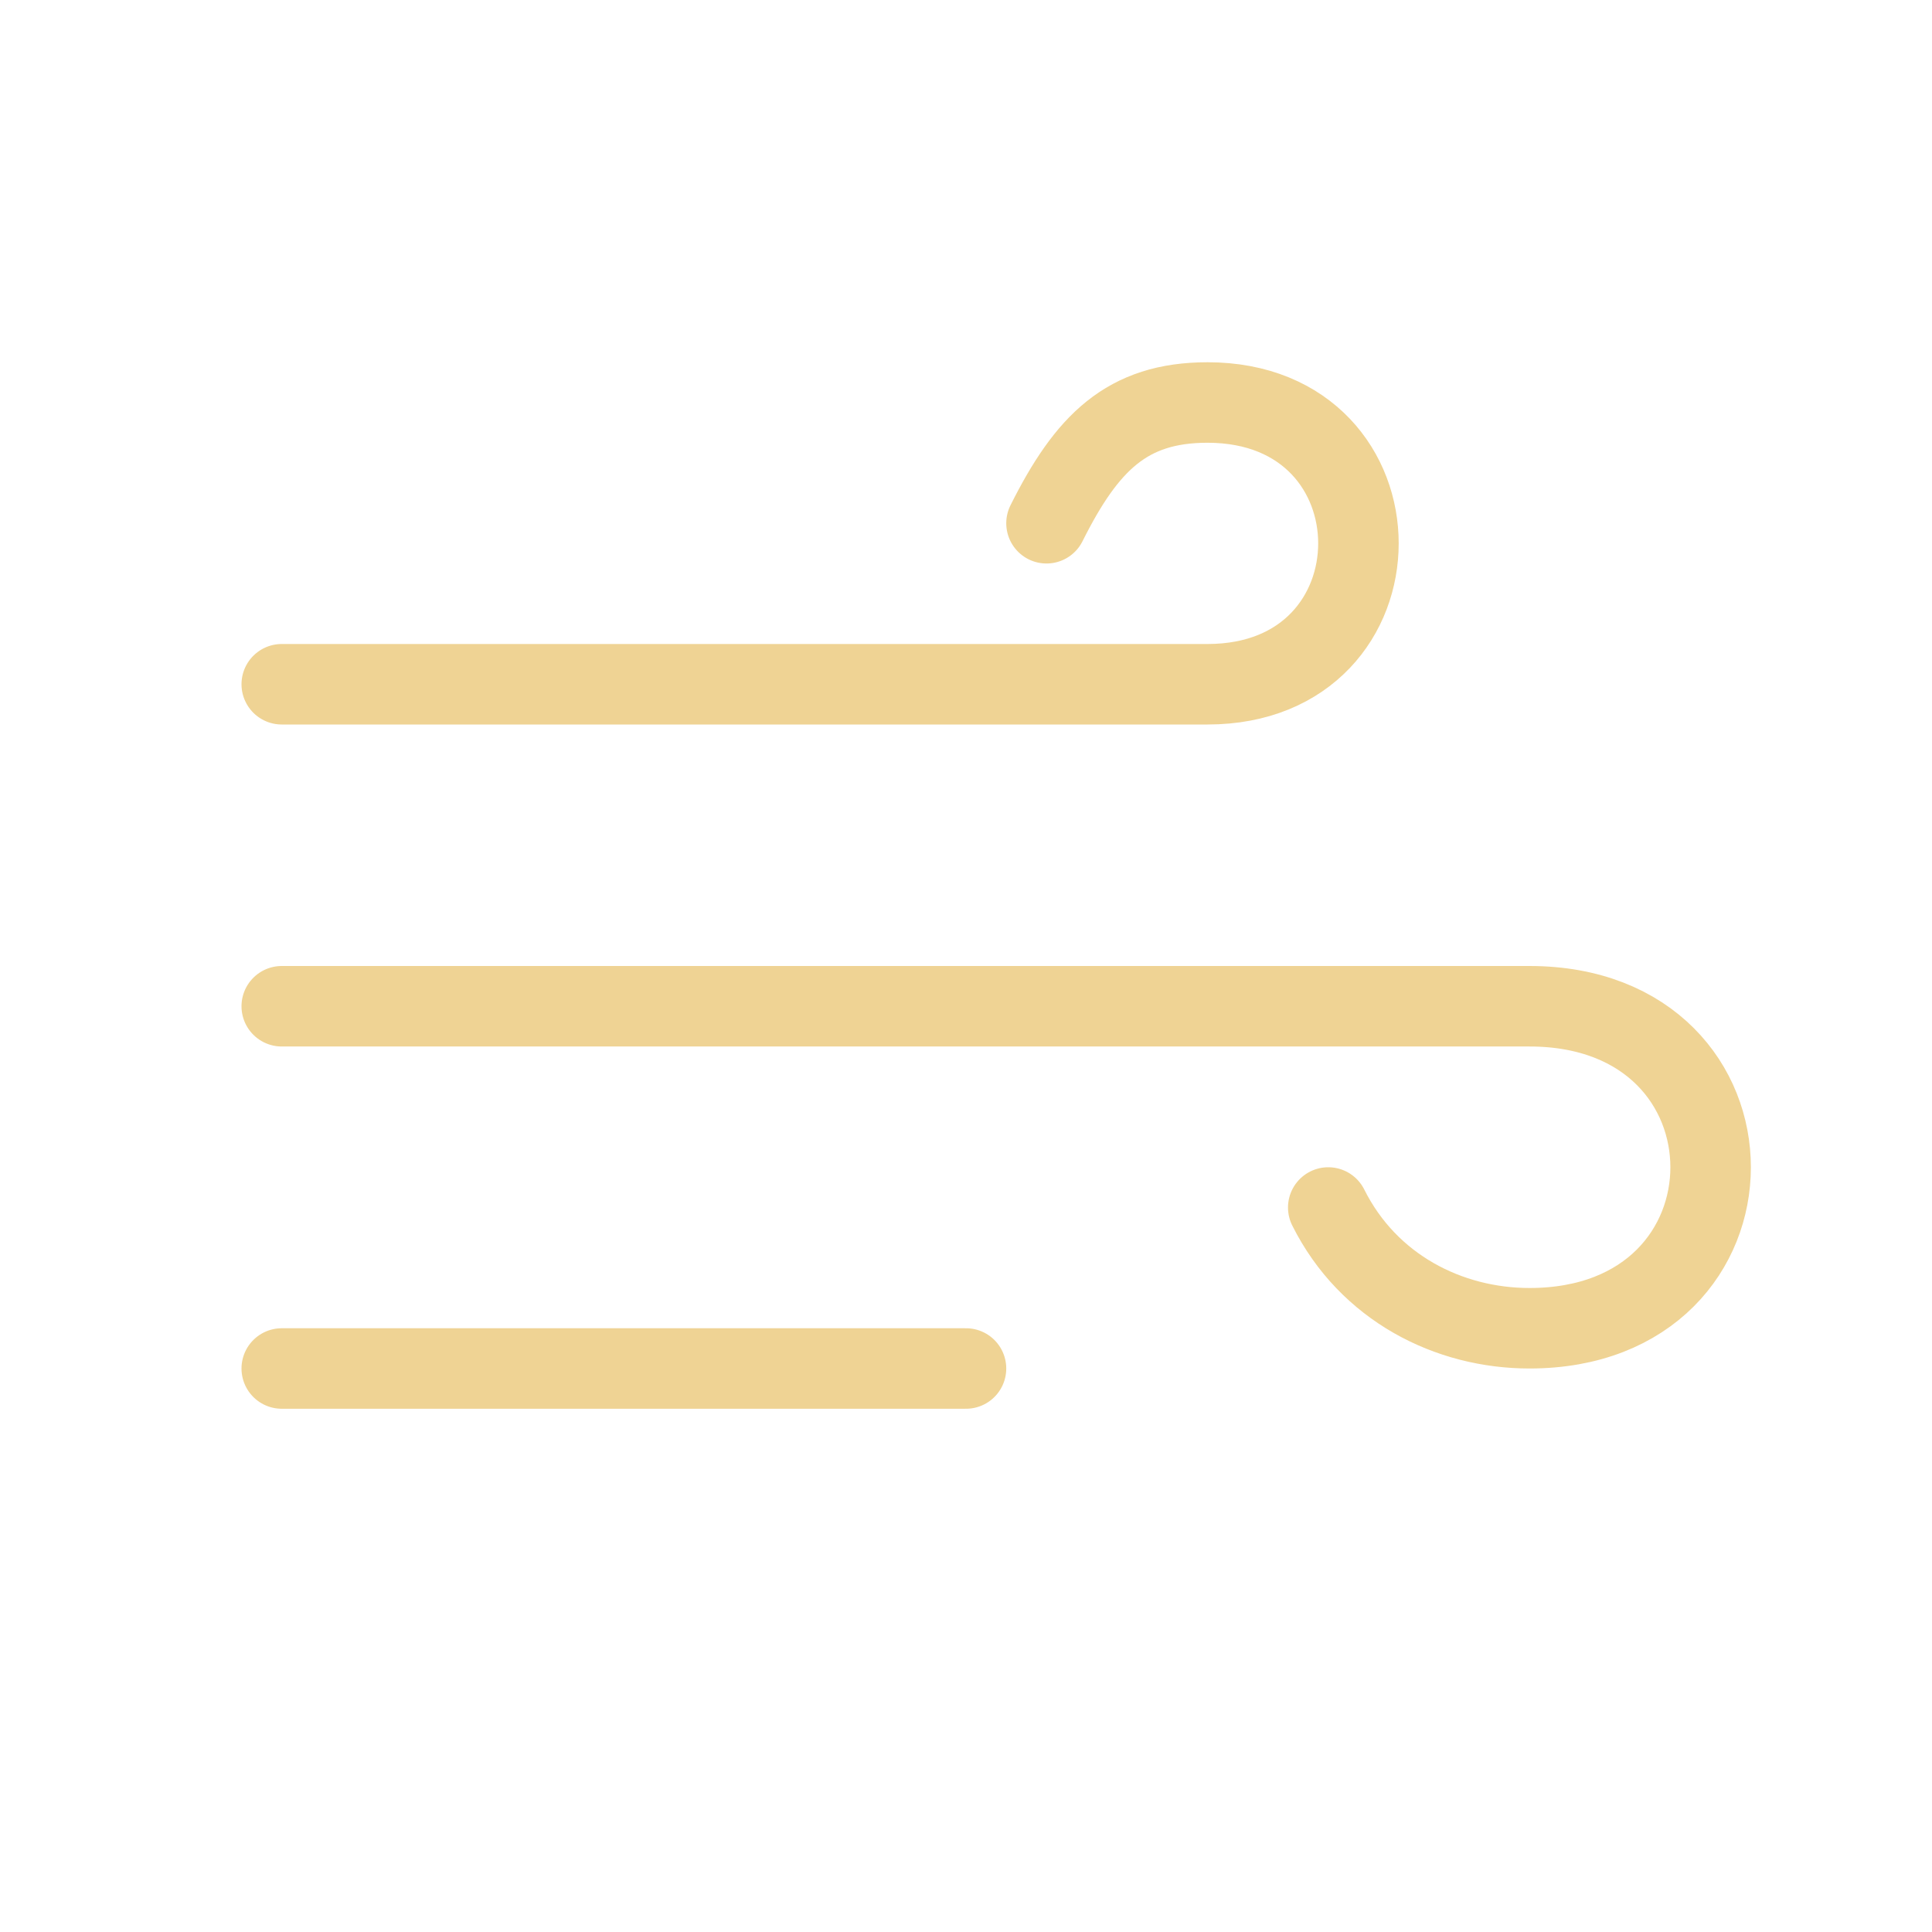
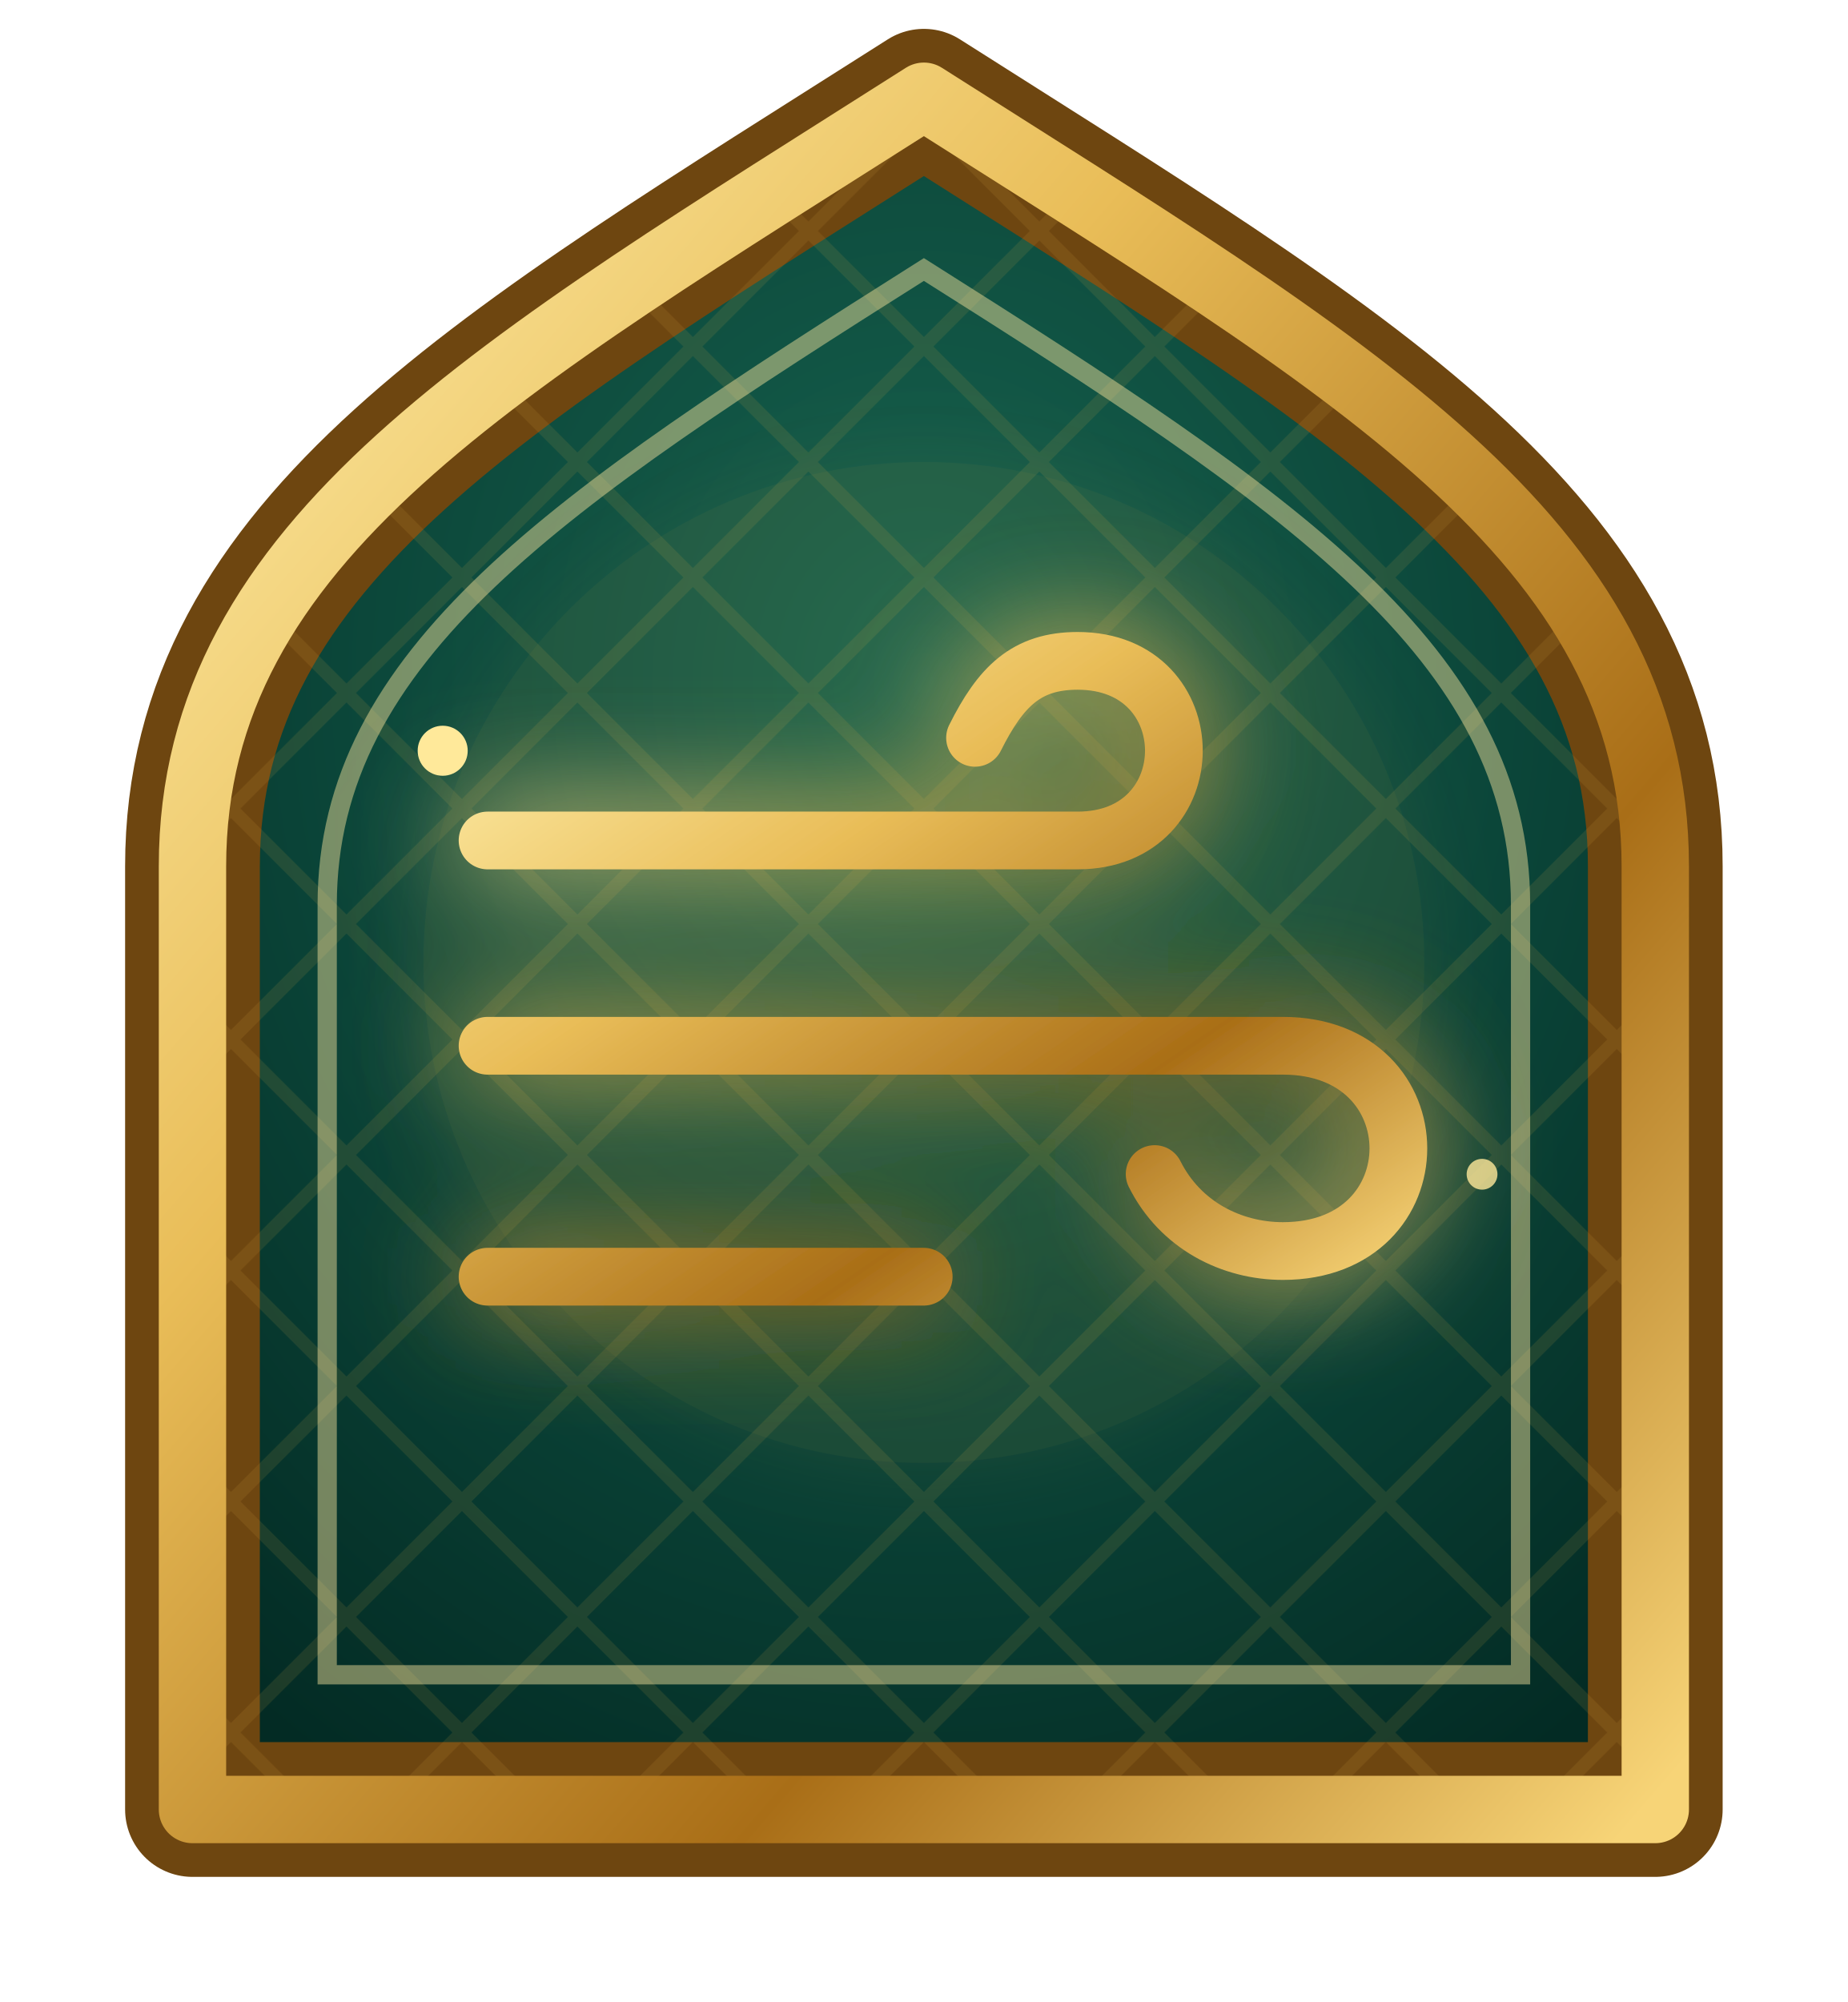
- <svg xmlns="http://www.w3.org/2000/svg" viewBox="0 0 48 48" fill="none" stroke="#efd394" stroke-width="2" stroke-linecap="round" stroke-linejoin="round">
-   <path d="M7 17h23c5 0 5-7 0-7-2 0-3 1-4 3M7 25h31c6 0 6 8 0 8-2 0-4-1-5-3M7 34h17" />
+ <svg xmlns="http://www.w3.org/2000/svg" viewBox="0 0 96 104" role="img" aria-hidden="true">
+   <defs>
+     <radialGradient id="emerald" cx="50%" cy="34%" r="76%">
+       <stop offset="0" stop-color="#17634f" />
+       <stop offset=".58" stop-color="#0a4337" />
+       <stop offset="1" stop-color="#032b24" />
+     </radialGradient>
+     <linearGradient id="gold" x1="0" y1="0" x2="1" y2="1">
+       <stop stop-color="#fff0ad" />
+       <stop offset=".34" stop-color="#e9bd58" />
+       <stop offset=".7" stop-color="#a96e17" />
+       <stop offset="1" stop-color="#f7d477" />
+     </linearGradient>
+     <filter id="glow" x="-40%" y="-40%" width="180%" height="180%">
+       <feGaussianBlur stdDeviation="2.2" result="b" />
+       <feMerge>
+         <feMergeNode in="b" />
+         <feMergeNode in="SourceGraphic" />
+       </feMerge>
+     </filter>
+     <pattern id="pattern" width="12" height="12" patternUnits="userSpaceOnUse">
+       <path d="M6 0 12 6 6 12 0 6Z" fill="none" stroke="#d9aa46" stroke-opacity=".12" stroke-width=".7" />
+     </pattern>
+   </defs>
+   <path d="M10 94V45C10 28 26 19 48 5c22 14 38 23 38 40v49Z" fill="url(#emerald)" stroke="#6e4610" stroke-width="7" stroke-linejoin="round" />
+   <path d="M10 94V45C10 28 26 19 48 5c22 14 38 23 38 40v49Z" fill="url(#pattern)" stroke="url(#gold)" stroke-width="3.5" stroke-linejoin="round" />
+   <path d="M17 87V47c0-13 12-21 31-33 19 12 31 20 31 33v40Z" fill="none" stroke="#ffe9a0" stroke-opacity=".45" />
+   <circle cx="48" cy="50" r="26" fill="#e2ad42" opacity=".08" filter="url(#glow)" />
+   <g transform="translate(16 21) scale(1.333)" fill="none" stroke="url(#gold)" stroke-width="2.25" stroke-linecap="round" stroke-linejoin="round" filter="url(#glow)">
+     <path d="M7 17h23c5 0 5-7 0-7-2 0-3 1-4 3M7 25h31c6 0 6 8 0 8-2 0-4-1-5-3M7 34h17" />
+   </g>
+   <circle cx="23" cy="39" r="1.3" fill="#ffe99a" />
+   <circle cx="77" cy="61" r=".8" fill="#ffe99a" opacity=".8" />
+   <path d="M31 96h34" stroke="url(#gold)" stroke-width="1.4" stroke-linecap="round" />
</svg>
